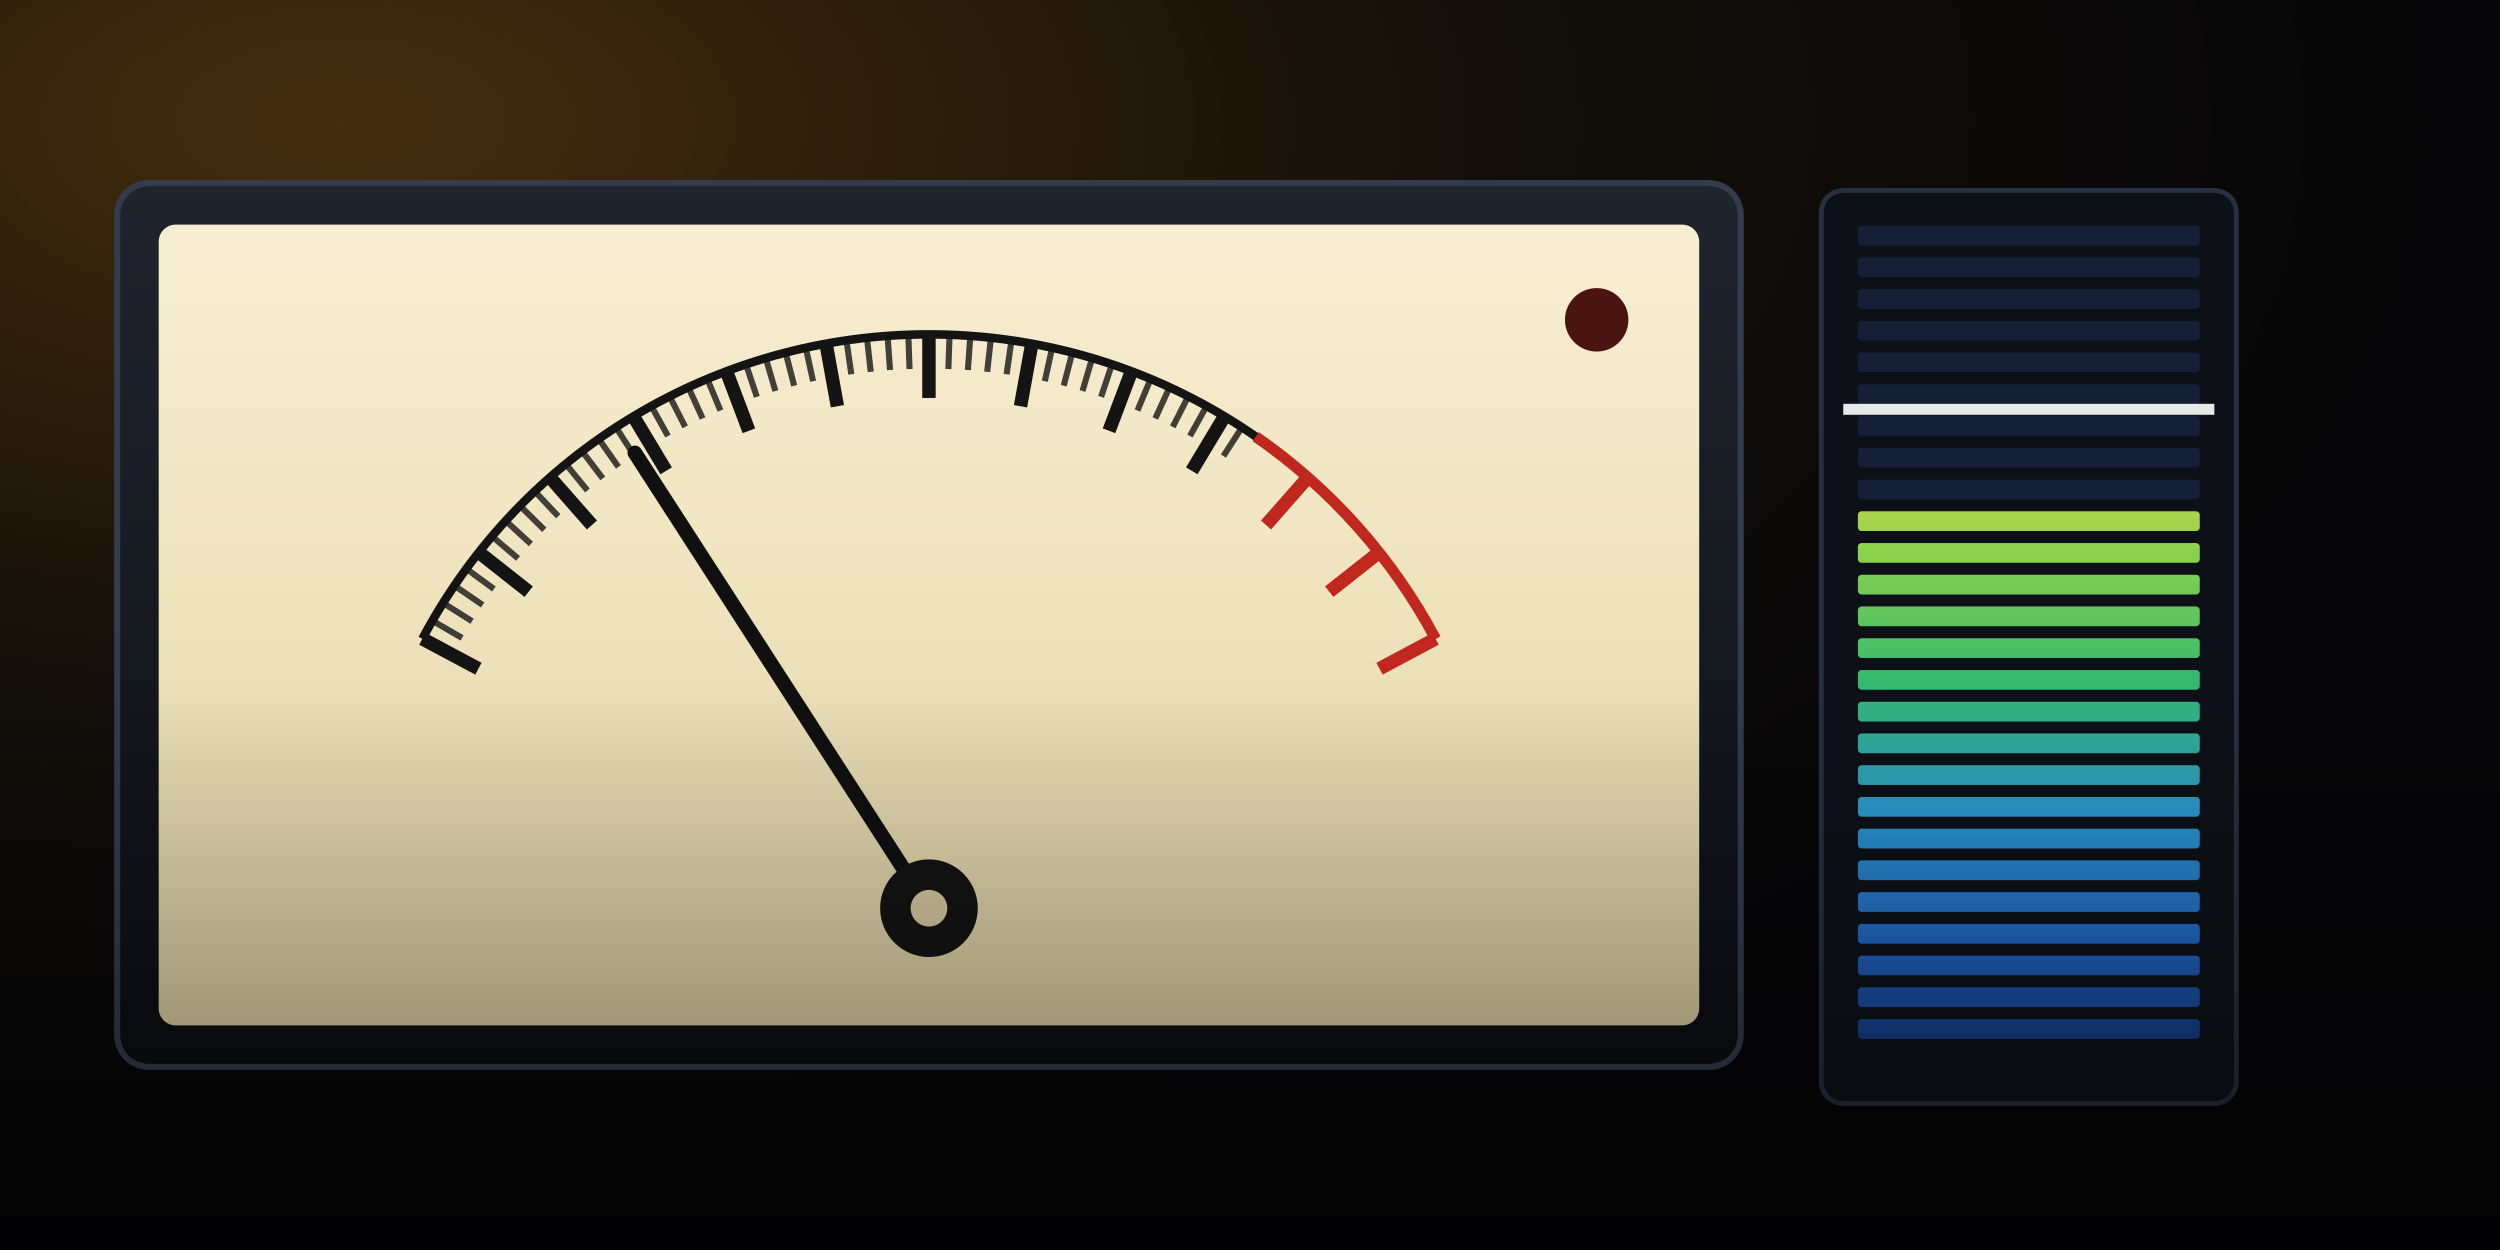
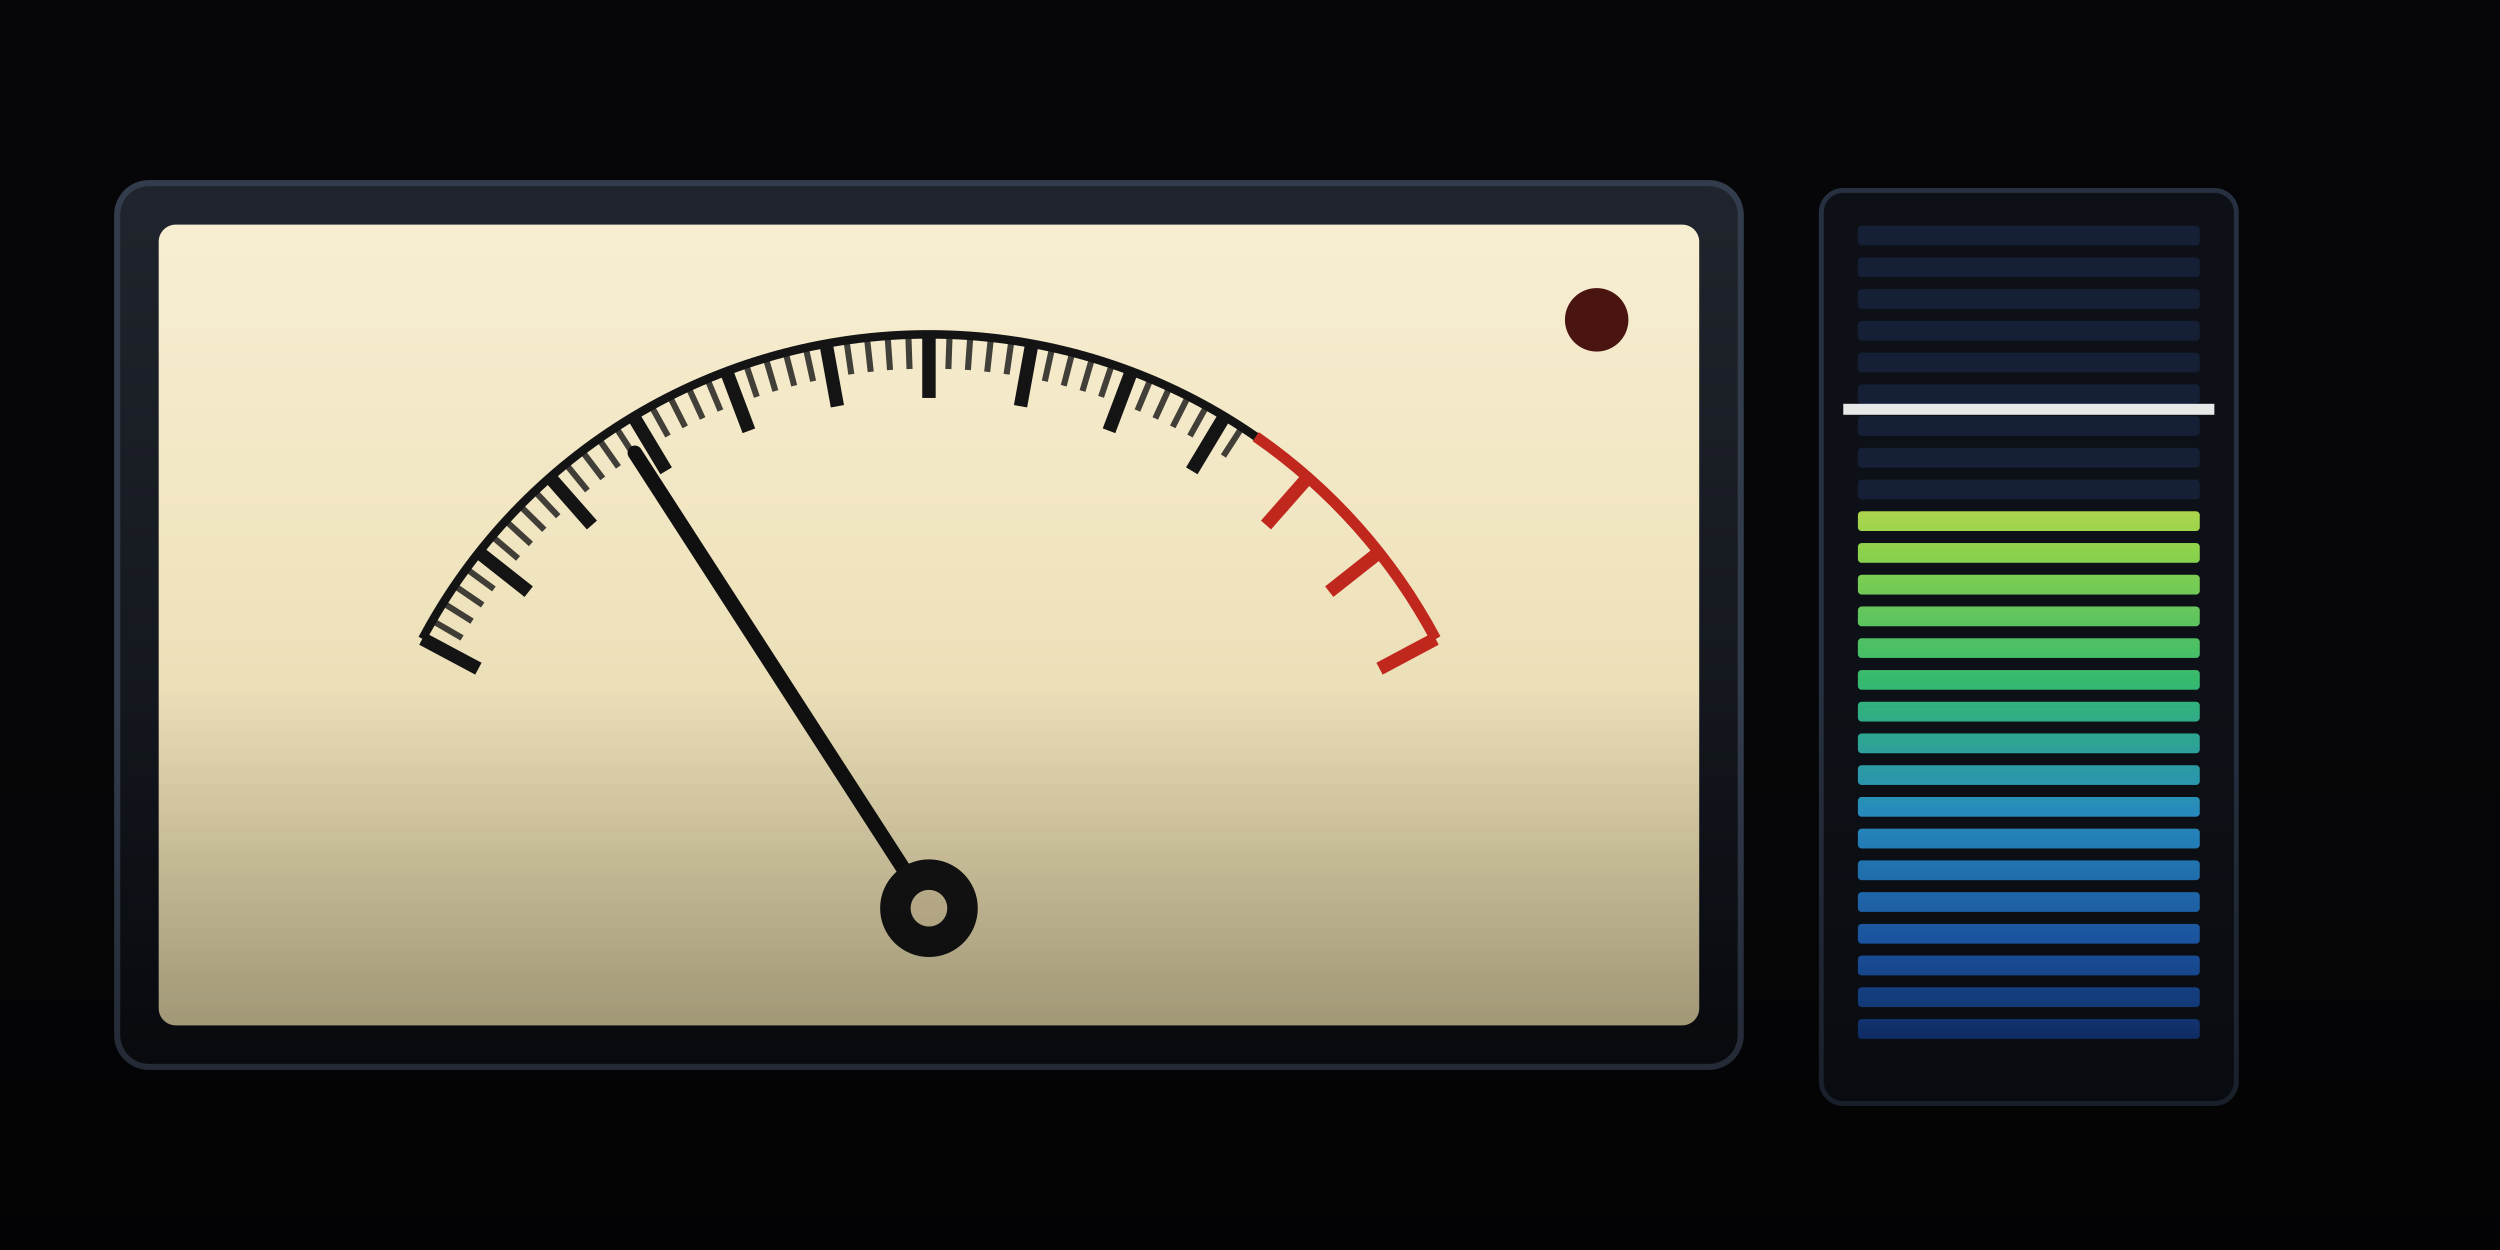
<svg xmlns="http://www.w3.org/2000/svg" preserveAspectRatio="xMidYMid meet" viewBox="0 0 2048 1024" role="img">
  <defs>
    <radialGradient id="amb_b01" cx="14%" cy="10%" r="85%">
      <stop offset="0" stop-color="#f5a020" stop-opacity="0.26" />
      <stop offset="0.55" stop-color="#f5a020" stop-opacity="0.05" />
      <stop offset="1" stop-color="#f5a020" stop-opacity="0" />
    </radialGradient>
    <linearGradient id="vig_b01" x1="0" y1="0" x2="0" y2="1">
      <stop offset="0.55" stop-color="#000" stop-opacity="0" />
      <stop offset="1" stop-color="#000" stop-opacity="0.45" />
    </linearGradient>
    <linearGradient id="lvl_b01" gradientUnits="userSpaceOnUse" x1="0" y1="180" x2="0" y2="856">
      <stop offset="0" stop-color="#e8503a" />
      <stop offset="0.14" stop-color="#f0a23c" />
      <stop offset="0.26" stop-color="#e9dc4d" />
      <stop offset="0.4" stop-color="#8ed24c" />
      <stop offset="0.56" stop-color="#34b96e" />
      <stop offset="0.72" stop-color="#2b9ad2" />
      <stop offset="0.88" stop-color="#2166c4" />
      <stop offset="1" stop-color="#143a86" />
    </linearGradient>
    <linearGradient id="face_b01" x1="0" y1="0" x2="0" y2="1">
      <stop offset="0" stop-color="#f7eed2" />
      <stop offset="0.45" stop-color="#f0e4bf" />
      <stop offset="1" stop-color="#dccfa2" />
    </linearGradient>
    <linearGradient id="bez_b01" x1="0" y1="0" x2="0" y2="1">
      <stop offset="0" stop-color="#20242c" />
      <stop offset="1" stop-color="#0b0e14" />
    </linearGradient>
  </defs>
  <rect width="2048" height="1024" fill="#060608" />
-   <rect width="2048" height="1024" fill="url(#amb_b01)" />
  <rect x="96" y="150" width="1330" height="724" rx="26" fill="url(#bez_b01)" stroke="#333c4d" stroke-width="5" />
  <rect x="130" y="184" width="1262" height="656" rx="14" fill="url(#face_b01)" />
  <path d="M346,523.3A470,470 0 0 1 1176,523.3" fill="none" stroke="#141414" stroke-width="7" />
  <path d="M1028.7,357.7A470,470 0 0 1 1176,523.3" fill="none" stroke="#c0281e" stroke-width="9" />
  <g stroke="#141414" stroke-width="5" opacity="0.8">
    <line x1="354.2" y1="508.5" x2="378.5" y2="522.6" />
    <line x1="363" y1="494" x2="386.7" y2="508.9" />
    <line x1="372.3" y1="479.8" x2="395.4" y2="495.6" />
    <line x1="382.1" y1="466" x2="404.6" y2="482.5" />
    <line x1="403.1" y1="439.4" x2="424.4" y2="457.5" />
    <line x1="414.3" y1="426.7" x2="434.9" y2="445.6" />
    <line x1="426" y1="414.4" x2="445.9" y2="434" />
    <line x1="438.1" y1="402.5" x2="457.3" y2="422.9" />
    <line x1="463.5" y1="380.1" x2="481.2" y2="401.8" />
    <line x1="476.8" y1="369.6" x2="493.8" y2="391.9" />
    <line x1="490.5" y1="359.6" x2="506.6" y2="382.5" />
    <line x1="504.6" y1="350.1" x2="519.8" y2="373.6" />
    <line x1="533.6" y1="332.7" x2="547.2" y2="357.2" />
    <line x1="548.6" y1="324.7" x2="561.3" y2="349.7" />
    <line x1="563.9" y1="317.3" x2="575.6" y2="342.8" />
    <line x1="579.4" y1="310.5" x2="590.2" y2="336.3" />
    <line x1="611.1" y1="298.5" x2="620" y2="325.1" />
    <line x1="627.3" y1="293.4" x2="635.2" y2="320.3" />
    <line x1="643.6" y1="288.9" x2="650.6" y2="316" />
    <line x1="660.1" y1="285" x2="666.1" y2="312.3" />
    <line x1="693.4" y1="278.9" x2="697.4" y2="306.6" />
    <line x1="710.2" y1="276.7" x2="713.3" y2="304.6" />
    <line x1="727.1" y1="275.2" x2="729.1" y2="303.1" />
    <line x1="744.1" y1="274.3" x2="745.1" y2="302.3" />
    <line x1="777.9" y1="274.3" x2="776.9" y2="302.3" />
    <line x1="794.9" y1="275.2" x2="792.9" y2="303.1" />
    <line x1="811.8" y1="276.7" x2="808.7" y2="304.6" />
    <line x1="828.6" y1="278.9" x2="824.6" y2="306.6" />
    <line x1="861.9" y1="285" x2="855.9" y2="312.3" />
    <line x1="878.4" y1="288.9" x2="871.4" y2="316" />
    <line x1="894.7" y1="293.4" x2="886.8" y2="320.3" />
    <line x1="910.9" y1="298.5" x2="902" y2="325.1" />
    <line x1="942.6" y1="310.5" x2="931.8" y2="336.3" />
    <line x1="958.1" y1="317.3" x2="946.4" y2="342.8" />
    <line x1="973.4" y1="324.7" x2="960.7" y2="349.7" />
    <line x1="988.4" y1="332.7" x2="974.8" y2="357.2" />
    <line x1="1017.4" y1="350.1" x2="1002.2" y2="373.6" />
  </g>
  <g stroke="#141414" stroke-width="11">
    <line x1="346" y1="523.3" x2="391.9" y2="547.8" />
    <line x1="392.3" y1="452.5" x2="433.1" y2="484.7" />
    <line x1="450.6" y1="391.1" x2="484.9" y2="430.1" />
    <line x1="518.9" y1="341.1" x2="545.7" y2="385.7" />
    <line x1="595.1" y1="304.2" x2="613.5" y2="352.9" />
    <line x1="676.7" y1="281.6" x2="686" y2="332.8" />
    <line x1="761" y1="274" x2="761" y2="326" />
    <line x1="845.3" y1="281.6" x2="836" y2="332.8" />
    <line x1="926.9" y1="304.2" x2="908.5" y2="352.9" />
    <line x1="1003.1" y1="341.1" x2="976.3" y2="385.7" />
  </g>
  <g stroke="#c0281e" stroke-width="11">
    <line x1="1071.4" y1="391.1" x2="1037.1" y2="430.1" />
    <line x1="1129.7" y1="452.5" x2="1088.9" y2="484.7" />
    <line x1="1176" y1="523.3" x2="1130.1" y2="547.8" />
  </g>
  <line x1="761" y1="744" x2="520.1" y2="371" stroke="#101010" stroke-width="12" stroke-linecap="round" />
  <circle cx="761" cy="744" r="40" fill="#141414" />
  <circle cx="761" cy="744" r="15" fill="#d8c9a0" />
  <circle cx="1308" cy="262" r="26" fill="#4a1410" />
  <rect x="1492" y="156" width="340" height="748" rx="18" fill="#0d1117" stroke="#273040" stroke-width="4" />
  <g fill="#152036">
    <rect x="1522" y="392.9" width="280" height="16.1" rx="3" />
    <rect x="1522" y="366.9" width="280" height="16.1" rx="3" />
    <rect x="1522" y="340.9" width="280" height="16.1" rx="3" />
    <rect x="1522" y="314.9" width="280" height="16.1" rx="3" />
    <rect x="1522" y="288.9" width="280" height="16.1" rx="3" />
    <rect x="1522" y="262.9" width="280" height="16.1" rx="3" />
    <rect x="1522" y="236.9" width="280" height="16.1" rx="3" />
    <rect x="1522" y="210.9" width="280" height="16.1" rx="3" />
    <rect x="1522" y="184.9" width="280" height="16.1" rx="3" />
  </g>
  <g fill="url(#lvl_b01)" opacity="0.3">
    <rect x="1522" y="834.9" width="280" height="16.1" rx="3" />
    <rect x="1522" y="808.9" width="280" height="16.1" rx="3" />
    <rect x="1522" y="782.9" width="280" height="16.1" rx="3" />
    <rect x="1522" y="756.9" width="280" height="16.1" rx="3" />
    <rect x="1522" y="730.9" width="280" height="16.1" rx="3" />
    <rect x="1522" y="704.9" width="280" height="16.1" rx="3" />
    <rect x="1522" y="678.9" width="280" height="16.1" rx="3" />
    <rect x="1522" y="652.9" width="280" height="16.1" rx="3" />
    <rect x="1522" y="626.9" width="280" height="16.1" rx="3" />
    <rect x="1522" y="600.9" width="280" height="16.1" rx="3" />
    <rect x="1522" y="574.9" width="280" height="16.1" rx="3" />
    <rect x="1522" y="548.9" width="280" height="16.1" rx="3" />
    <rect x="1522" y="522.9" width="280" height="16.1" rx="3" />
    <rect x="1522" y="496.9" width="280" height="16.1" rx="3" />
    <rect x="1522" y="470.9" width="280" height="16.1" rx="3" />
    <rect x="1522" y="444.9" width="280" height="16.1" rx="3" />
    <rect x="1522" y="418.9" width="280" height="16.1" rx="3" />
  </g>
  <g fill="url(#lvl_b01)">
    <rect x="1522" y="834.9" width="280" height="16.1" rx="3" />
    <rect x="1522" y="808.9" width="280" height="16.1" rx="3" />
    <rect x="1522" y="782.9" width="280" height="16.1" rx="3" />
    <rect x="1522" y="756.9" width="280" height="16.1" rx="3" />
    <rect x="1522" y="730.9" width="280" height="16.1" rx="3" />
    <rect x="1522" y="704.9" width="280" height="16.1" rx="3" />
    <rect x="1522" y="678.9" width="280" height="16.1" rx="3" />
    <rect x="1522" y="652.9" width="280" height="16.1" rx="3" />
    <rect x="1522" y="626.9" width="280" height="16.1" rx="3" />
    <rect x="1522" y="600.9" width="280" height="16.1" rx="3" />
    <rect x="1522" y="574.9" width="280" height="16.1" rx="3" />
    <rect x="1522" y="548.9" width="280" height="16.1" rx="3" />
    <rect x="1522" y="522.9" width="280" height="16.1" rx="3" />
    <rect x="1522" y="496.9" width="280" height="16.1" rx="3" />
    <rect x="1522" y="470.9" width="280" height="16.1" rx="3" />
    <rect x="1522" y="444.9" width="280" height="16.1" rx="3" />
    <rect x="1522" y="418.9" width="280" height="16.1" rx="3" />
  </g>
  <rect x="1510" y="330.8" width="304" height="9" fill="#ffffff" opacity="0.9" />
  <rect width="2048" height="1024" fill="url(#vig_b01)" />
</svg>
